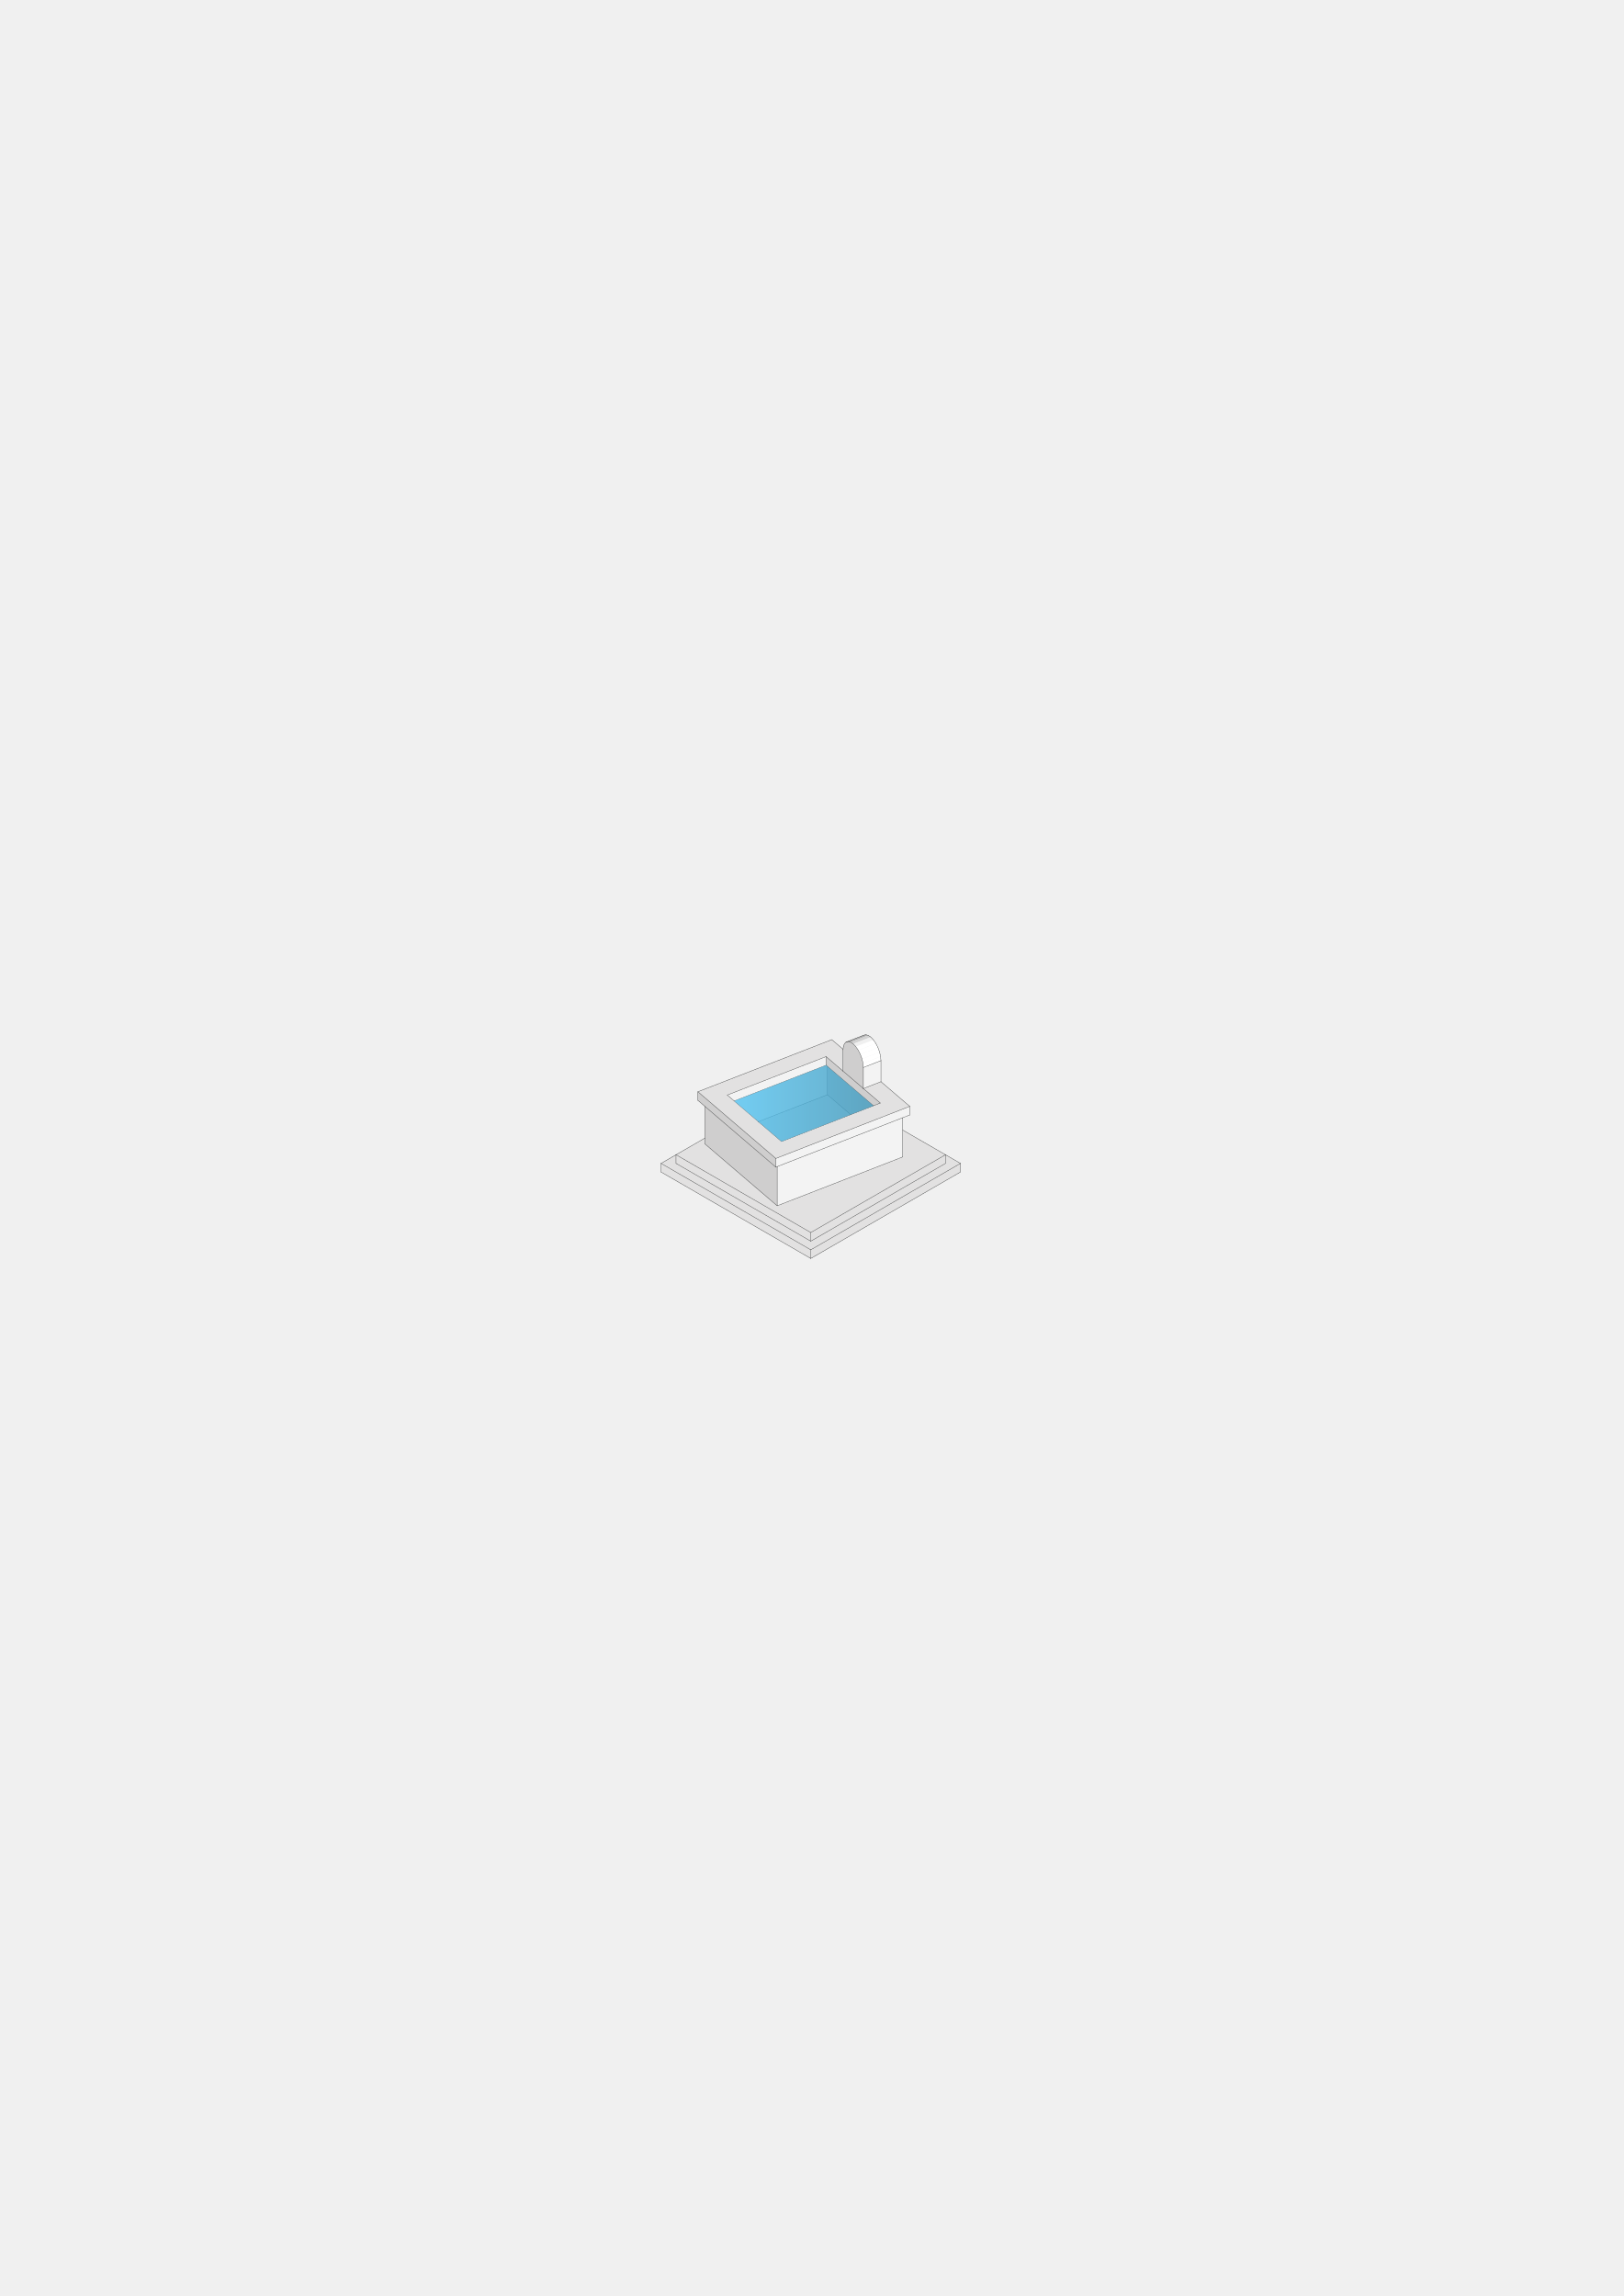
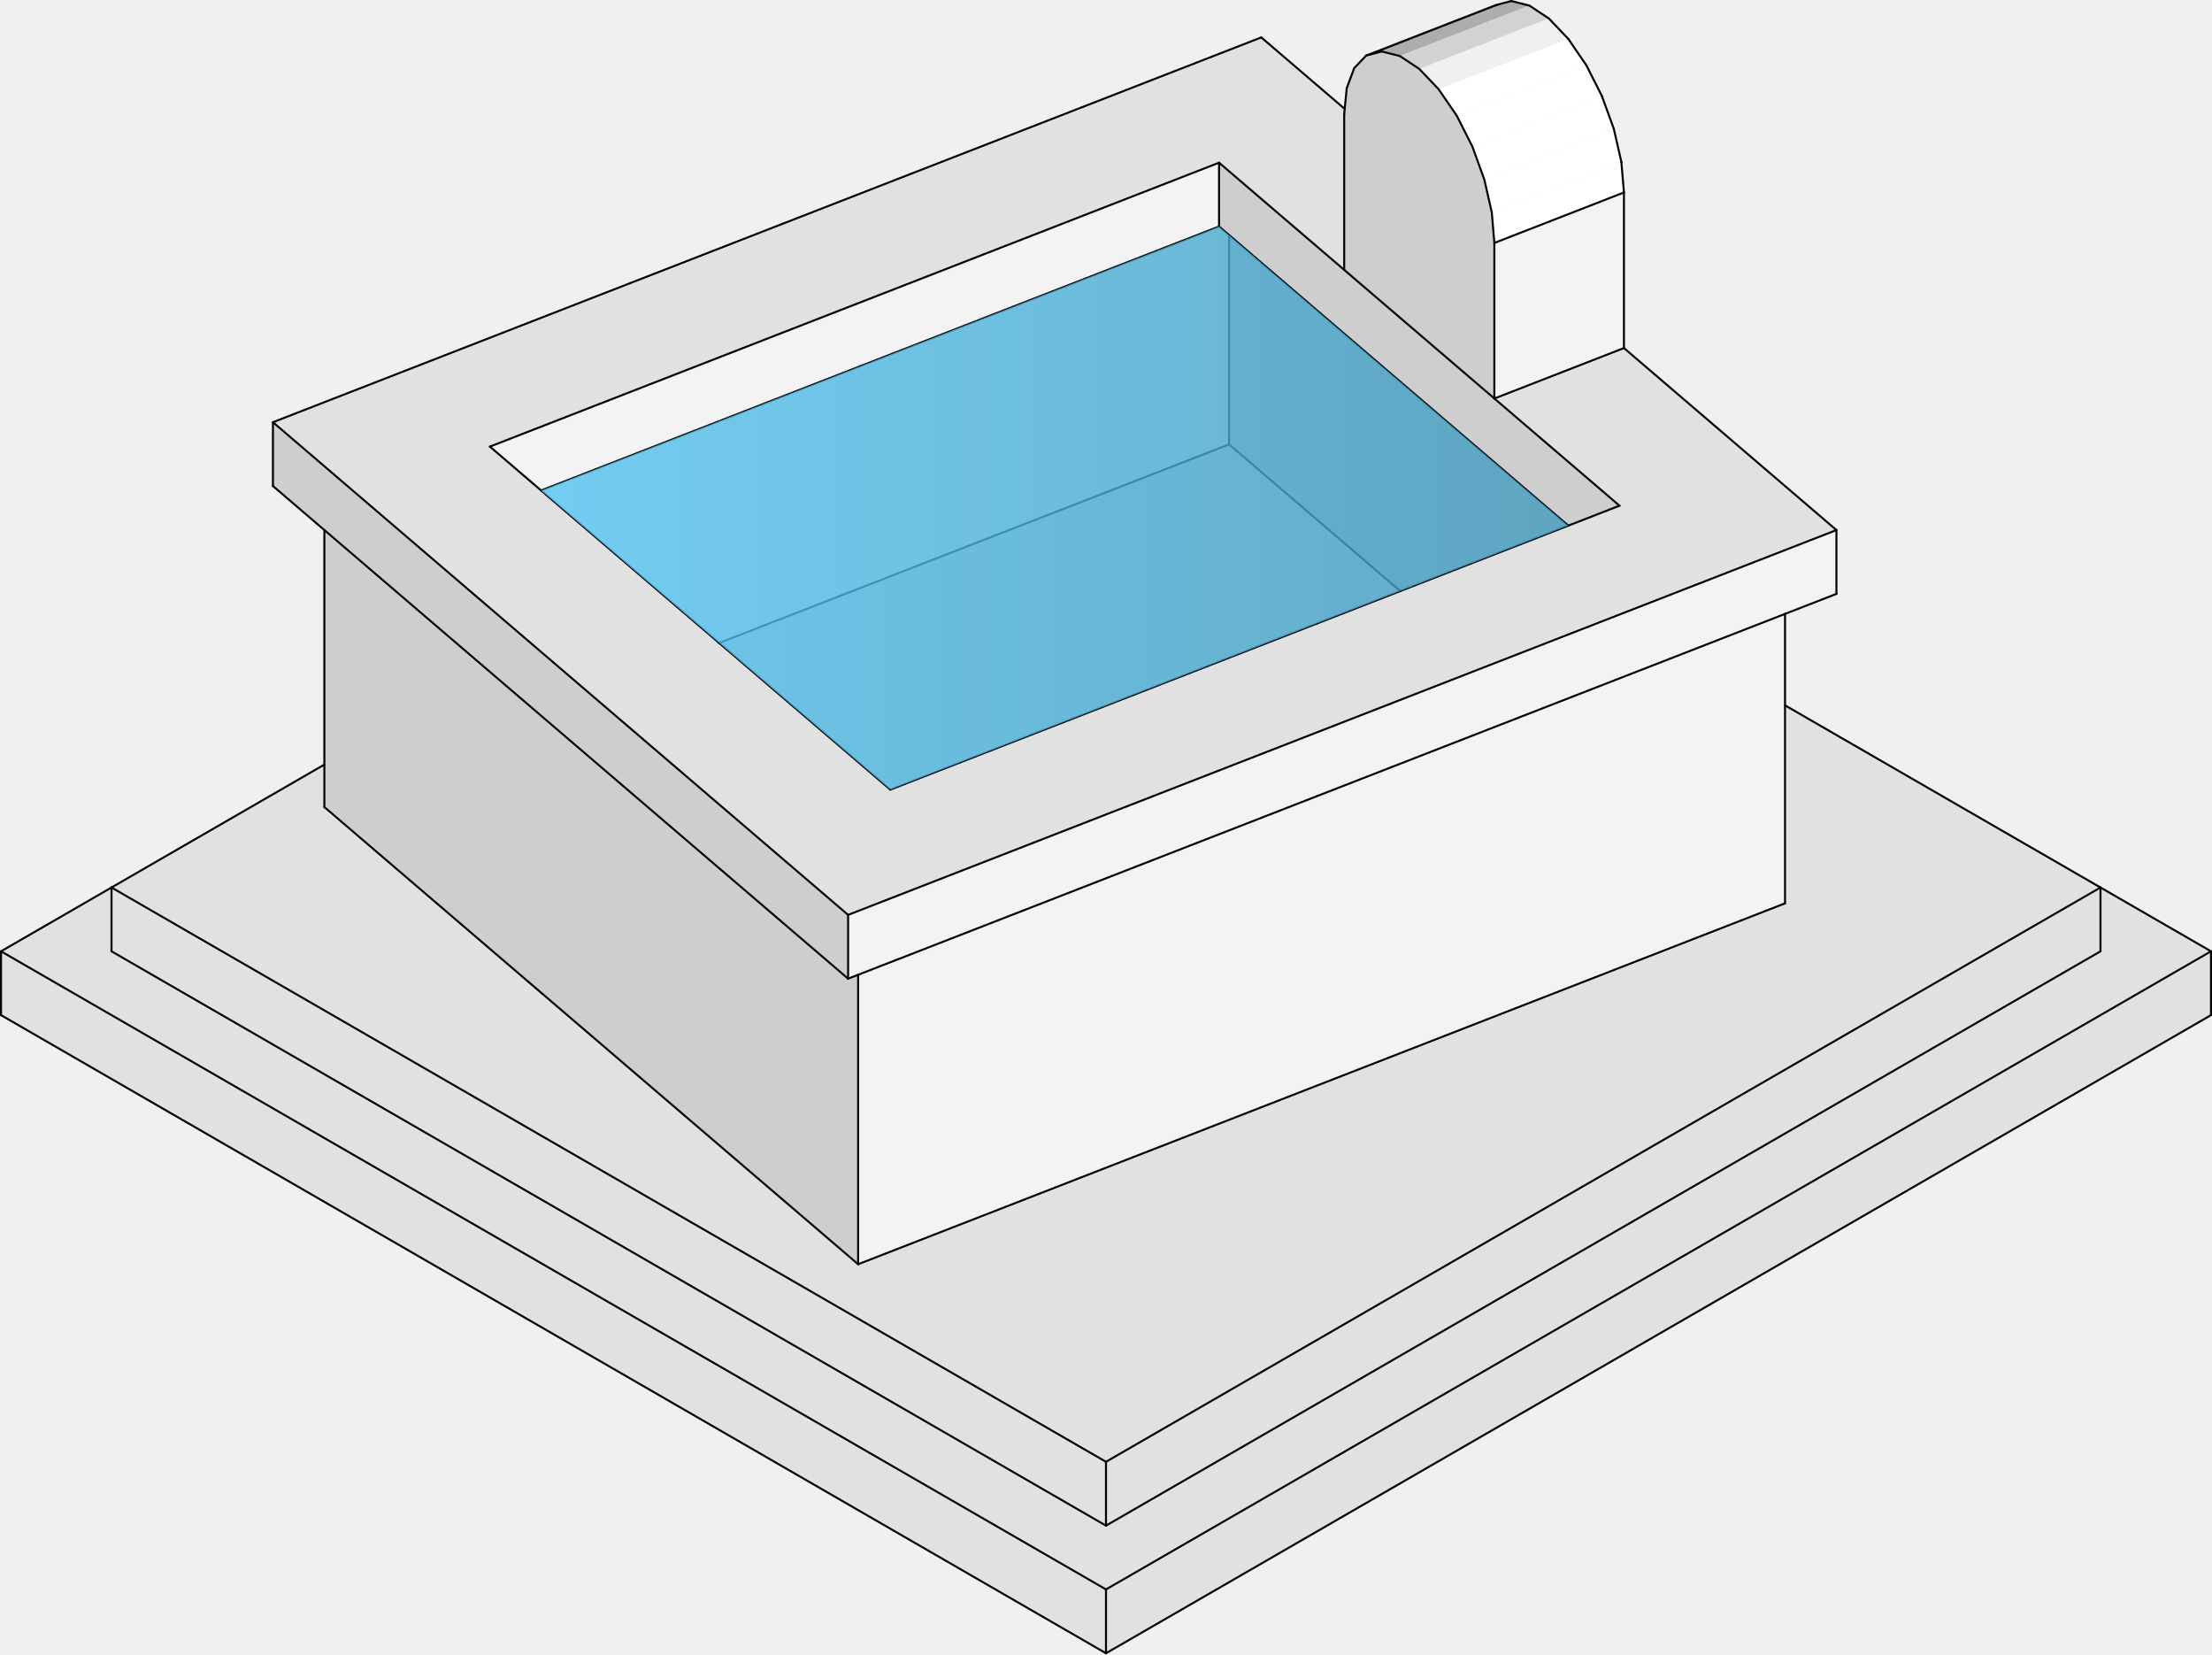
- <svg xmlns="http://www.w3.org/2000/svg" version="1.1" id="Calque_1" x="0px" y="0px" width="595.28px" height="841.89px" viewBox="0 0 595.28 841.89" enable-background="new 0 0 595.28 841.89" xml:space="preserve">
-   <g>
-     <g>
-       <polyline fill="#E2E1E1" points="297.237,458.279 352.125,426.59 352.125,429.76 297.237,461.449 297.237,458.279   " />
-       <polyline fill="#E2E1E1" points="352.125,426.59 297.237,458.279 242.35,426.59 247.838,423.421 247.838,426.59 297.237,455.111     346.636,426.59 346.636,423.421 352.125,426.59   " />
-       <polyline fill="#E2E1E1" points="297.237,458.279 297.237,461.449 242.35,429.76 242.35,426.59 297.237,458.279   " />
-       <polyline fill="#E2E1E1" points="247.838,426.59 247.838,423.421 297.237,451.941 297.237,455.111 247.838,426.59   " />
-       <polyline fill="#E2E1E1" points="247.838,423.421 258.411,417.317 258.411,419.426 284.925,442.13 330.966,424.208     330.966,414.375 346.636,423.421 297.237,451.941 247.838,423.421   " />
-       <polyline fill="#E2E1E1" points="346.636,423.421 346.636,426.59 297.237,455.111 297.237,451.941 346.636,423.421   " />
-       <polyline fill="#F3F3F3" points="330.966,424.208 284.925,442.13 284.925,427.756 330.966,409.834 330.966,414.375     330.966,424.208   " />
-       <polyline fill="#CFCECE" points="284.925,442.13 258.411,419.426 258.411,417.317 258.411,405.671 284.427,427.949     284.925,427.756 284.925,442.13   " />
-       <polyline fill="#F3F3F3" points="333.52,405.671 333.52,408.84 330.966,409.834 284.925,427.756 284.427,427.949 284.427,424.781     333.52,405.671   " />
-       <polyline fill="#E2E1E1" points="333.52,405.671 284.427,424.781 255.857,400.315 304.95,381.206 309.095,384.756     309.069,385.024 309.069,392.75 302.853,387.427 266.634,401.526 269.177,403.705 278.021,411.277 286.524,418.56 311.854,408.7     320.2,405.451 322.744,404.461 316.528,399.138 322.965,396.632 333.52,405.671   " />
-       <polyline fill="#CFCECE" points="302.853,387.427 309.069,392.75 316.528,399.138 322.744,404.461 320.2,405.451 303.35,391.021     302.853,390.596 302.853,387.427   " />
-       <polyline fill="#F3F3F3" points="302.853,387.427 302.853,390.596 269.177,403.705 266.634,401.526 302.853,387.427   " />
-       <polyline fill="#F3F3F3" points="269.177,403.705 302.853,390.596 303.35,391.021 303.35,401.417 278.021,411.277     269.177,403.705   " />
-       <polyline fill="#E2E1E1" points="278.021,411.277 303.35,401.417 311.854,408.7 286.524,418.56 278.021,411.277   " />
-       <polyline fill="#CFCECE" points="311.854,408.7 303.35,401.417 303.35,391.021 320.2,405.451 311.854,408.7   " />
-       <polyline fill="#CFCECE" points="255.857,403.484 255.857,400.315 284.427,424.781 284.427,427.949 258.411,405.671     255.857,403.484   " />
-       <polyline fill="#F3F3F3" points="322.965,396.632 316.528,399.138 316.528,391.412 322.965,388.906 322.965,396.632   " />
-       <polyline fill="#CFCECE" points="309.069,392.75 309.069,385.024 309.095,384.756 309.196,383.723 309.567,382.729     310.161,382.108 310.934,381.904 311.833,382.13 312.8,382.771 313.763,383.783 314.663,385.098 315.436,386.625 316.028,388.26     316.401,389.893 316.528,391.412 316.528,399.138 309.069,392.75   " />
-       <polyline fill="#828383" points="310.934,381.904 310.161,382.108 316.597,379.603 317.37,379.398 310.934,381.904   " />
-       <polyline fill="#ADADAD" points="311.833,382.13 310.934,381.904 317.37,379.398 318.269,379.625 311.833,382.13   " />
-       <polyline fill="#D2D2D2" points="312.8,382.771 311.833,382.13 318.269,379.625 319.235,380.266 312.8,382.771   " />
-       <polyline fill="#F0F0F0" points="313.763,383.783 312.8,382.771 319.235,380.266 320.2,381.278 313.763,383.783   " />
-       <polyline fill="#FFFFFF" points="314.663,385.098 313.763,383.783 320.2,381.278 321.099,382.592 314.663,385.098   " />
-       <polyline fill="#FFFFFF" points="315.436,386.625 314.663,385.098 321.099,382.592 321.872,384.12 315.436,386.625   " />
-       <polyline fill="#FFFFFF" points="316.028,388.26 315.436,386.625 321.872,384.12 322.464,385.755 316.028,388.26   " />
-       <polyline fill="#FFFFFF" points="316.401,389.893 316.028,388.26 322.464,385.755 322.837,387.388 316.401,389.893   " />
-       <polyline fill="#FFFFFF" points="316.528,391.412 316.401,389.893 322.837,387.388 322.965,388.906 316.528,391.412   " />
-       <line fill="none" stroke="#010202" stroke-width="0.1" stroke-linecap="round" stroke-linejoin="round" stroke-miterlimit="10" x1="297.237" y1="458.279" x2="352.125" y2="426.59" />
-       <line fill="none" stroke="#010202" stroke-width="0.1" stroke-linecap="round" stroke-linejoin="round" stroke-miterlimit="10" x1="297.237" y1="458.279" x2="297.237" y2="461.449" />
-       <line fill="none" stroke="#010202" stroke-width="0.1" stroke-linecap="round" stroke-linejoin="round" stroke-miterlimit="10" x1="247.838" y1="423.421" x2="297.237" y2="451.941" />
-       <line fill="none" stroke="#010202" stroke-width="0.1" stroke-linecap="round" stroke-linejoin="round" stroke-miterlimit="10" x1="297.237" y1="455.111" x2="346.636" y2="426.59" />
-       <line fill="none" stroke="#010202" stroke-width="0.1" stroke-linecap="round" stroke-linejoin="round" stroke-miterlimit="10" x1="247.838" y1="426.59" x2="297.237" y2="455.111" />
-       <line fill="none" stroke="#010202" stroke-width="0.1" stroke-linecap="round" stroke-linejoin="round" stroke-miterlimit="10" x1="297.237" y1="451.941" x2="297.237" y2="455.111" />
-       <line fill="none" stroke="#010202" stroke-width="0.1" stroke-linecap="round" stroke-linejoin="round" stroke-miterlimit="10" x1="297.237" y1="451.941" x2="346.636" y2="423.421" />
-       <line fill="none" stroke="#010202" stroke-width="0.1" stroke-linecap="round" stroke-linejoin="round" stroke-miterlimit="10" x1="242.35" y1="426.59" x2="297.237" y2="458.279" />
-       <polyline fill="none" stroke="#010202" stroke-width="0.1" stroke-linecap="round" stroke-linejoin="round" stroke-miterlimit="10" points="    330.966,424.208 284.925,442.13 258.411,419.426   " />
-       <line fill="none" stroke="#010202" stroke-width="0.1" stroke-linecap="round" stroke-linejoin="round" stroke-miterlimit="10" x1="284.925" y1="442.13" x2="284.925" y2="427.756" />
-       <polyline fill="none" stroke="#010202" stroke-width="0.1" stroke-linecap="round" stroke-linejoin="round" stroke-miterlimit="10" points="    311.854,408.7 303.35,401.417 278.021,411.277   " />
-       <line fill="none" stroke="#010202" stroke-width="0.1" stroke-linecap="round" stroke-linejoin="round" stroke-miterlimit="10" x1="303.35" y1="391.021" x2="303.35" y2="401.417" />
-       <line fill="none" stroke="#010202" stroke-width="0.1" stroke-linecap="round" stroke-linejoin="round" stroke-miterlimit="10" x1="284.427" y1="424.781" x2="333.52" y2="405.671" />
-       <polyline fill="none" stroke="#010202" stroke-width="0.1" stroke-linecap="round" stroke-linejoin="round" stroke-miterlimit="10" points="    302.853,390.596 302.853,387.427 309.069,392.75   " />
-       <line fill="none" stroke="#010202" stroke-width="0.1" stroke-linecap="round" stroke-linejoin="round" stroke-miterlimit="10" x1="266.634" y1="401.526" x2="302.853" y2="387.427" />
-       <polyline fill="none" stroke="#010202" stroke-width="0.1" stroke-linecap="round" stroke-linejoin="round" stroke-miterlimit="10" points="    255.857,400.315 284.427,424.781 284.427,427.949   " />
-       <line fill="none" stroke="#010202" stroke-width="0.1" stroke-linecap="round" stroke-linejoin="round" stroke-miterlimit="10" x1="316.528" y1="399.138" x2="322.744" y2="404.461" />
-       <line fill="none" stroke="#010202" stroke-width="0.1" stroke-linecap="round" stroke-linejoin="round" stroke-miterlimit="10" x1="322.965" y1="396.632" x2="316.528" y2="399.138" />
-       <line fill="none" stroke="#010202" stroke-width="0.1" stroke-linecap="round" stroke-linejoin="round" stroke-miterlimit="10" x1="316.528" y1="399.138" x2="316.528" y2="391.412" />
-       <line fill="none" stroke="#010202" stroke-width="0.1" stroke-linecap="round" stroke-linejoin="round" stroke-miterlimit="10" x1="309.069" y1="392.75" x2="316.528" y2="399.138" />
-       <polyline fill="none" stroke="#010202" stroke-width="0.1" stroke-linecap="round" stroke-linejoin="round" stroke-miterlimit="10" points="    310.161,382.108 310.934,381.904 311.833,382.13 312.8,382.771 313.763,383.783 314.663,385.098 315.436,386.625 316.028,388.26     316.401,389.893 316.528,391.412   " />
-       <line fill="none" stroke="#010202" stroke-width="0.1" stroke-linecap="round" stroke-linejoin="round" stroke-miterlimit="10" x1="316.528" y1="391.412" x2="322.965" y2="388.906" />
-       <polyline fill="none" stroke="#010202" stroke-width="0.1" stroke-linecap="round" stroke-linejoin="round" stroke-miterlimit="10" points="    297.237,461.449 352.125,429.76 352.125,426.59   " />
-       <line fill="none" stroke="#010202" stroke-width="0.1" stroke-linecap="round" stroke-linejoin="round" stroke-miterlimit="10" x1="247.838" y1="423.421" x2="247.838" y2="426.59" />
-       <line fill="none" stroke="#010202" stroke-width="0.1" stroke-linecap="round" stroke-linejoin="round" stroke-miterlimit="10" x1="258.411" y1="417.317" x2="247.838" y2="423.421" />
-       <line fill="none" stroke="#010202" stroke-width="0.1" stroke-linecap="round" stroke-linejoin="round" stroke-miterlimit="10" x1="242.35" y1="429.76" x2="242.35" y2="426.59" />
-       <line fill="none" stroke="#010202" stroke-width="0.1" stroke-linecap="round" stroke-linejoin="round" stroke-miterlimit="10" x1="346.636" y1="423.421" x2="330.966" y2="414.375" />
-       <line fill="none" stroke="#010202" stroke-width="0.1" stroke-linecap="round" stroke-linejoin="round" stroke-miterlimit="10" x1="346.636" y1="423.421" x2="346.636" y2="426.59" />
-       <line fill="none" stroke="#010202" stroke-width="0.1" stroke-linecap="round" stroke-linejoin="round" stroke-miterlimit="10" x1="242.35" y1="429.76" x2="297.237" y2="461.449" />
-       <line fill="none" stroke="#010202" stroke-width="0.1" stroke-linecap="round" stroke-linejoin="round" stroke-miterlimit="10" x1="333.52" y1="405.671" x2="333.52" y2="408.84" />
-       <line fill="none" stroke="#010202" stroke-width="0.1" stroke-linecap="round" stroke-linejoin="round" stroke-miterlimit="10" x1="333.52" y1="405.671" x2="322.965" y2="396.632" />
-       <line fill="none" stroke="#010202" stroke-width="0.1" stroke-linecap="round" stroke-linejoin="round" stroke-miterlimit="10" x1="302.853" y1="390.596" x2="269.177" y2="403.705" />
-       <polyline fill="none" stroke="#010202" stroke-width="0.1" stroke-linecap="round" stroke-linejoin="round" stroke-miterlimit="10" points="    304.95,381.206 255.857,400.315 255.857,403.484   " />
-       <line fill="none" stroke="#010202" stroke-width="0.1" stroke-linecap="round" stroke-linejoin="round" stroke-miterlimit="10" x1="309.095" y1="384.756" x2="304.95" y2="381.206" />
-       <line fill="none" stroke="#010202" stroke-width="0.1" stroke-linecap="round" stroke-linejoin="round" stroke-miterlimit="10" x1="309.069" y1="392.75" x2="309.069" y2="385.024" />
-       <polyline fill="none" stroke="#010202" stroke-width="0.1" stroke-linecap="round" stroke-linejoin="round" stroke-miterlimit="10" points="    309.196,383.723 309.567,382.729 310.161,382.108   " />
-       <line fill="none" stroke="#010202" stroke-width="0.1" stroke-linecap="round" stroke-linejoin="round" stroke-miterlimit="10" x1="322.837" y1="387.388" x2="322.965" y2="388.906" />
-       <line fill="none" stroke="#010202" stroke-width="0.1" stroke-linecap="round" stroke-linejoin="round" stroke-miterlimit="10" x1="322.464" y1="385.755" x2="322.837" y2="387.388" />
-       <line fill="none" stroke="#010202" stroke-width="0.1" stroke-linecap="round" stroke-linejoin="round" stroke-miterlimit="10" x1="321.872" y1="384.12" x2="322.464" y2="385.755" />
-       <line fill="none" stroke="#010202" stroke-width="0.1" stroke-linecap="round" stroke-linejoin="round" stroke-miterlimit="10" x1="321.099" y1="382.592" x2="321.872" y2="384.12" />
-       <line fill="none" stroke="#010202" stroke-width="0.1" stroke-linecap="round" stroke-linejoin="round" stroke-miterlimit="10" x1="320.2" y1="381.278" x2="321.099" y2="382.592" />
-       <line fill="none" stroke="#010202" stroke-width="0.1" stroke-linecap="round" stroke-linejoin="round" stroke-miterlimit="10" x1="319.235" y1="380.266" x2="320.2" y2="381.278" />
-       <line fill="none" stroke="#010202" stroke-width="0.1" stroke-linecap="round" stroke-linejoin="round" stroke-miterlimit="10" x1="318.269" y1="379.625" x2="319.235" y2="380.266" />
-       <line fill="none" stroke="#010202" stroke-width="0.1" stroke-linecap="round" stroke-linejoin="round" stroke-miterlimit="10" x1="317.37" y1="379.398" x2="318.269" y2="379.625" />
-       <line fill="none" stroke="#010202" stroke-width="0.1" stroke-linecap="round" stroke-linejoin="round" stroke-miterlimit="10" x1="316.597" y1="379.603" x2="317.37" y2="379.398" />
-       <line fill="none" stroke="#010202" stroke-width="0.1" stroke-linecap="round" stroke-linejoin="round" stroke-miterlimit="10" x1="310.161" y1="382.108" x2="316.597" y2="379.603" />
-       <line fill="none" stroke="#010202" stroke-width="0.1" stroke-linecap="round" stroke-linejoin="round" stroke-miterlimit="10" x1="322.965" y1="396.632" x2="322.965" y2="388.906" />
-       <line fill="none" stroke="#010202" stroke-width="0.1" stroke-linecap="round" stroke-linejoin="round" stroke-miterlimit="10" x1="352.125" y1="426.59" x2="346.636" y2="423.421" />
-       <line fill="none" stroke="#010202" stroke-width="0.1" stroke-linecap="round" stroke-linejoin="round" stroke-miterlimit="10" x1="247.838" y1="423.421" x2="242.35" y2="426.59" />
-       <polyline fill="none" stroke="#010202" stroke-width="0.1" stroke-linecap="round" stroke-linejoin="round" stroke-miterlimit="10" points="    258.411,419.426 258.411,417.317 258.411,405.671   " />
-       <polyline fill="none" stroke="#010202" stroke-width="0.1" stroke-linecap="round" stroke-linejoin="round" stroke-miterlimit="10" points="    330.966,424.208 330.966,414.375 330.966,409.834   " />
-       <line fill="none" stroke="#010202" stroke-width="0.1" stroke-linecap="round" stroke-linejoin="round" stroke-miterlimit="10" x1="311.854" y1="408.7" x2="286.524" y2="418.56" />
-       <line fill="none" stroke="#010202" stroke-width="0.1" stroke-linecap="round" stroke-linejoin="round" stroke-miterlimit="10" x1="284.427" y1="427.949" x2="284.925" y2="427.756" />
-       <polyline fill="none" stroke="#010202" stroke-width="0.1" stroke-linecap="round" stroke-linejoin="round" stroke-miterlimit="10" points="    302.853,390.596 303.35,391.021 320.2,405.451   " />
-       <line fill="none" stroke="#010202" stroke-width="0.1" stroke-linecap="round" stroke-linejoin="round" stroke-miterlimit="10" x1="286.524" y1="418.56" x2="278.021" y2="411.277" />
-       <polyline fill="none" stroke="#010202" stroke-width="0.1" stroke-linecap="round" stroke-linejoin="round" stroke-miterlimit="10" points="    255.857,403.484 258.411,405.671 284.427,427.949   " />
-       <polyline fill="none" stroke="#010202" stroke-width="0.1" stroke-linecap="round" stroke-linejoin="round" stroke-miterlimit="10" points="    309.069,385.024 309.095,384.756 309.196,383.723   " />
-       <polyline fill="none" stroke="#010202" stroke-width="0.1" stroke-linecap="round" stroke-linejoin="round" stroke-miterlimit="10" points="    322.744,404.461 320.2,405.451 311.854,408.7   " />
-       <polyline fill="none" stroke="#010202" stroke-width="0.1" stroke-linecap="round" stroke-linejoin="round" stroke-miterlimit="10" points="    284.925,427.756 330.966,409.834 333.52,408.84   " />
-       <polyline fill="none" stroke="#010202" stroke-width="0.1" stroke-linecap="round" stroke-linejoin="round" stroke-miterlimit="10" points="    278.021,411.277 269.177,403.705 266.634,401.526   " />
+ <svg xmlns="http://www.w3.org/2000/svg" version="1.1" id="Calque_1" x="0px" y="0px" width="109.876" height="82.152" viewBox="0 0 109.876 82.152" enable-background="new 0 0 595.28 841.89" xml:space="preserve">
+   <defs id="defs190" />
+   <g id="g3" transform="translate(-242.2994,-379.3478)">
+     <g id="g5">
+       <polyline points="297.237,458.279 352.125,426.59 352.125,429.76 297.237,461.449 297.237,458.279   " id="polyline7" style="fill:#e2e1e1" />
+       <polyline points="352.125,426.59 297.237,458.279 242.35,426.59 247.838,423.421 247.838,426.59 297.237,455.111     346.636,426.59 346.636,423.421 352.125,426.59   " id="polyline9" style="fill:#e2e1e1" />
+       <polyline points="297.237,458.279 297.237,461.449 242.35,429.76 242.35,426.59 297.237,458.279   " id="polyline11" style="fill:#e2e1e1" />
+       <polyline points="247.838,426.59 247.838,423.421 297.237,451.941 297.237,455.111 247.838,426.59   " id="polyline13" style="fill:#e2e1e1" />
+       <polyline points="247.838,423.421 258.411,417.317 258.411,419.426 284.925,442.13 330.966,424.208     330.966,414.375 346.636,423.421 297.237,451.941 247.838,423.421   " id="polyline15" style="fill:#e2e1e1" />
+       <polyline points="346.636,423.421 346.636,426.59 297.237,455.111 297.237,451.941 346.636,423.421   " id="polyline17" style="fill:#e2e1e1" />
+       <polyline points="330.966,424.208 284.925,442.13 284.925,427.756 330.966,409.834 330.966,414.375     330.966,424.208   " id="polyline19" style="fill:#f3f3f3" />
+       <polyline points="284.925,442.13 258.411,419.426 258.411,417.317 258.411,405.671 284.427,427.949     284.925,427.756 284.925,442.13   " id="polyline21" style="fill:#cfcece" />
+       <polyline points="333.52,405.671 333.52,408.84 330.966,409.834 284.925,427.756 284.427,427.949 284.427,424.781     333.52,405.671   " id="polyline23" style="fill:#f3f3f3" />
+       <polyline points="333.52,405.671 284.427,424.781 255.857,400.315 304.95,381.206 309.095,384.756     309.069,385.024 309.069,392.75 302.853,387.427 266.634,401.526 269.177,403.705 278.021,411.277 286.524,418.56 311.854,408.7     320.2,405.451 322.744,404.461 316.528,399.138 322.965,396.632 333.52,405.671   " id="polyline25" style="fill:#e2e1e1" />
+       <polyline points="302.853,387.427 309.069,392.75 316.528,399.138 322.744,404.461 320.2,405.451 303.35,391.021     302.853,390.596 302.853,387.427   " id="polyline27" style="fill:#cfcece" />
+       <polyline points="302.853,387.427 302.853,390.596 269.177,403.705 266.634,401.526 302.853,387.427   " id="polyline29" style="fill:#f3f3f3" />
+       <polyline points="269.177,403.705 302.853,390.596 303.35,391.021 303.35,401.417 278.021,411.277     269.177,403.705   " id="polyline31" style="fill:#f3f3f3" />
+       <polyline points="278.021,411.277 303.35,401.417 311.854,408.7 286.524,418.56 278.021,411.277   " id="polyline33" style="fill:#e2e1e1" />
+       <polyline points="311.854,408.7 303.35,401.417 303.35,391.021 320.2,405.451 311.854,408.7   " id="polyline35" style="fill:#cfcece" />
+       <polyline points="255.857,403.484 255.857,400.315 284.427,424.781 284.427,427.949 258.411,405.671     255.857,403.484   " id="polyline37" style="fill:#cfcece" />
+       <polyline points="322.965,396.632 316.528,399.138 316.528,391.412 322.965,388.906 322.965,396.632   " id="polyline39" style="fill:#f3f3f3" />
+       <polyline points="309.069,392.75 309.069,385.024 309.095,384.756 309.196,383.723 309.567,382.729     310.161,382.108 310.934,381.904 311.833,382.13 312.8,382.771 313.763,383.783 314.663,385.098 315.436,386.625 316.028,388.26     316.401,389.893 316.528,391.412 316.528,399.138 309.069,392.75   " id="polyline41" style="fill:#cfcece" />
+       <polyline points="310.934,381.904 310.161,382.108 316.597,379.603 317.37,379.398 310.934,381.904   " id="polyline43" style="fill:#828383" />
+       <polyline points="311.833,382.13 310.934,381.904 317.37,379.398 318.269,379.625 311.833,382.13   " id="polyline45" style="fill:#adadad" />
+       <polyline points="312.8,382.771 311.833,382.13 318.269,379.625 319.235,380.266 312.8,382.771   " id="polyline47" style="fill:#d2d2d2" />
+       <polyline points="313.763,383.783 312.8,382.771 319.235,380.266 320.2,381.278 313.763,383.783   " id="polyline49" style="fill:#f0f0f0" />
+       <polyline points="314.663,385.098 313.763,383.783 320.2,381.278 321.099,382.592 314.663,385.098   " id="polyline51" style="fill:#ffffff" />
+       <polyline points="315.436,386.625 314.663,385.098 321.099,382.592 321.872,384.12 315.436,386.625   " id="polyline53" style="fill:#ffffff" />
+       <polyline points="316.028,388.26 315.436,386.625 321.872,384.12 322.464,385.755 316.028,388.26   " id="polyline55" style="fill:#ffffff" />
+       <polyline points="316.401,389.893 316.028,388.26 322.464,385.755 322.837,387.388 316.401,389.893   " id="polyline57" style="fill:#ffffff" />
+       <polyline points="316.528,391.412 316.401,389.893 322.837,387.388 322.965,388.906 316.528,391.412   " id="polyline59" style="fill:#ffffff" />
+       <line stroke-miterlimit="10" x1="297.237" y1="458.279" x2="352.125" y2="426.59" id="line61" style="fill:none;stroke:#010202;stroke-width:0.1;stroke-linecap:round;stroke-linejoin:round;stroke-miterlimit:10" />
+       <line stroke-miterlimit="10" x1="297.237" y1="458.279" x2="297.237" y2="461.449" id="line63" style="fill:none;stroke:#010202;stroke-width:0.1;stroke-linecap:round;stroke-linejoin:round;stroke-miterlimit:10" />
+       <line stroke-miterlimit="10" x1="247.838" y1="423.421" x2="297.237" y2="451.941" id="line65" style="fill:none;stroke:#010202;stroke-width:0.1;stroke-linecap:round;stroke-linejoin:round;stroke-miterlimit:10" />
+       <line stroke-miterlimit="10" x1="297.237" y1="455.111" x2="346.636" y2="426.59" id="line67" style="fill:none;stroke:#010202;stroke-width:0.1;stroke-linecap:round;stroke-linejoin:round;stroke-miterlimit:10" />
+       <line stroke-miterlimit="10" x1="247.838" y1="426.59" x2="297.237" y2="455.111" id="line69" style="fill:none;stroke:#010202;stroke-width:0.1;stroke-linecap:round;stroke-linejoin:round;stroke-miterlimit:10" />
+       <line stroke-miterlimit="10" x1="297.237" y1="451.941" x2="297.237" y2="455.111" id="line71" style="fill:none;stroke:#010202;stroke-width:0.1;stroke-linecap:round;stroke-linejoin:round;stroke-miterlimit:10" />
+       <line stroke-miterlimit="10" x1="297.237" y1="451.941" x2="346.636" y2="423.421" id="line73" style="fill:none;stroke:#010202;stroke-width:0.1;stroke-linecap:round;stroke-linejoin:round;stroke-miterlimit:10" />
+       <line stroke-miterlimit="10" x1="242.35" y1="426.59" x2="297.237" y2="458.279" id="line75" style="fill:none;stroke:#010202;stroke-width:0.1;stroke-linecap:round;stroke-linejoin:round;stroke-miterlimit:10" />
+       <polyline stroke-miterlimit="10" points="    330.966,424.208 284.925,442.13 258.411,419.426   " id="polyline77" style="fill:none;stroke:#010202;stroke-width:0.1;stroke-linecap:round;stroke-linejoin:round;stroke-miterlimit:10" />
+       <line stroke-miterlimit="10" x1="284.925" y1="442.13" x2="284.925" y2="427.756" id="line79" style="fill:none;stroke:#010202;stroke-width:0.1;stroke-linecap:round;stroke-linejoin:round;stroke-miterlimit:10" />
+       <polyline stroke-miterlimit="10" points="    311.854,408.7 303.35,401.417 278.021,411.277   " id="polyline81" style="fill:none;stroke:#010202;stroke-width:0.1;stroke-linecap:round;stroke-linejoin:round;stroke-miterlimit:10" />
+       <line stroke-miterlimit="10" x1="303.35" y1="391.021" x2="303.35" y2="401.417" id="line83" style="fill:none;stroke:#010202;stroke-width:0.1;stroke-linecap:round;stroke-linejoin:round;stroke-miterlimit:10" />
+       <line stroke-miterlimit="10" x1="284.427" y1="424.781" x2="333.52" y2="405.671" id="line85" style="fill:none;stroke:#010202;stroke-width:0.1;stroke-linecap:round;stroke-linejoin:round;stroke-miterlimit:10" />
+       <polyline stroke-miterlimit="10" points="    302.853,390.596 302.853,387.427 309.069,392.75   " id="polyline87" style="fill:none;stroke:#010202;stroke-width:0.1;stroke-linecap:round;stroke-linejoin:round;stroke-miterlimit:10" />
+       <line stroke-miterlimit="10" x1="266.634" y1="401.526" x2="302.853" y2="387.427" id="line89" style="fill:none;stroke:#010202;stroke-width:0.1;stroke-linecap:round;stroke-linejoin:round;stroke-miterlimit:10" />
+       <polyline stroke-miterlimit="10" points="    255.857,400.315 284.427,424.781 284.427,427.949   " id="polyline91" style="fill:none;stroke:#010202;stroke-width:0.1;stroke-linecap:round;stroke-linejoin:round;stroke-miterlimit:10" />
+       <line stroke-miterlimit="10" x1="316.528" y1="399.138" x2="322.744" y2="404.461" id="line93" style="fill:none;stroke:#010202;stroke-width:0.1;stroke-linecap:round;stroke-linejoin:round;stroke-miterlimit:10" />
+       <line stroke-miterlimit="10" x1="322.965" y1="396.632" x2="316.528" y2="399.138" id="line95" style="fill:none;stroke:#010202;stroke-width:0.1;stroke-linecap:round;stroke-linejoin:round;stroke-miterlimit:10" />
+       <line stroke-miterlimit="10" x1="316.528" y1="399.138" x2="316.528" y2="391.412" id="line97" style="fill:none;stroke:#010202;stroke-width:0.1;stroke-linecap:round;stroke-linejoin:round;stroke-miterlimit:10" />
+       <line stroke-miterlimit="10" x1="309.069" y1="392.75" x2="316.528" y2="399.138" id="line99" style="fill:none;stroke:#010202;stroke-width:0.1;stroke-linecap:round;stroke-linejoin:round;stroke-miterlimit:10" />
+       <polyline stroke-miterlimit="10" points="    310.161,382.108 310.934,381.904 311.833,382.13 312.8,382.771 313.763,383.783 314.663,385.098 315.436,386.625 316.028,388.26     316.401,389.893 316.528,391.412   " id="polyline101" style="fill:none;stroke:#010202;stroke-width:0.1;stroke-linecap:round;stroke-linejoin:round;stroke-miterlimit:10" />
+       <line stroke-miterlimit="10" x1="316.528" y1="391.412" x2="322.965" y2="388.906" id="line103" style="fill:none;stroke:#010202;stroke-width:0.1;stroke-linecap:round;stroke-linejoin:round;stroke-miterlimit:10" />
+       <polyline stroke-miterlimit="10" points="    297.237,461.449 352.125,429.76 352.125,426.59   " id="polyline105" style="fill:none;stroke:#010202;stroke-width:0.1;stroke-linecap:round;stroke-linejoin:round;stroke-miterlimit:10" />
+       <line stroke-miterlimit="10" x1="247.838" y1="423.421" x2="247.838" y2="426.59" id="line107" style="fill:none;stroke:#010202;stroke-width:0.1;stroke-linecap:round;stroke-linejoin:round;stroke-miterlimit:10" />
+       <line stroke-miterlimit="10" x1="258.411" y1="417.317" x2="247.838" y2="423.421" id="line109" style="fill:none;stroke:#010202;stroke-width:0.1;stroke-linecap:round;stroke-linejoin:round;stroke-miterlimit:10" />
+       <line stroke-miterlimit="10" x1="242.35" y1="429.76" x2="242.35" y2="426.59" id="line111" style="fill:none;stroke:#010202;stroke-width:0.1;stroke-linecap:round;stroke-linejoin:round;stroke-miterlimit:10" />
+       <line stroke-miterlimit="10" x1="346.636" y1="423.421" x2="330.966" y2="414.375" id="line113" style="fill:none;stroke:#010202;stroke-width:0.1;stroke-linecap:round;stroke-linejoin:round;stroke-miterlimit:10" />
+       <line stroke-miterlimit="10" x1="346.636" y1="423.421" x2="346.636" y2="426.59" id="line115" style="fill:none;stroke:#010202;stroke-width:0.1;stroke-linecap:round;stroke-linejoin:round;stroke-miterlimit:10" />
+       <line stroke-miterlimit="10" x1="242.35" y1="429.76" x2="297.237" y2="461.449" id="line117" style="fill:none;stroke:#010202;stroke-width:0.1;stroke-linecap:round;stroke-linejoin:round;stroke-miterlimit:10" />
+       <line stroke-miterlimit="10" x1="333.52" y1="405.671" x2="333.52" y2="408.84" id="line119" style="fill:none;stroke:#010202;stroke-width:0.1;stroke-linecap:round;stroke-linejoin:round;stroke-miterlimit:10" />
+       <line stroke-miterlimit="10" x1="333.52" y1="405.671" x2="322.965" y2="396.632" id="line121" style="fill:none;stroke:#010202;stroke-width:0.1;stroke-linecap:round;stroke-linejoin:round;stroke-miterlimit:10" />
+       <line stroke-miterlimit="10" x1="302.853" y1="390.596" x2="269.177" y2="403.705" id="line123" style="fill:none;stroke:#010202;stroke-width:0.1;stroke-linecap:round;stroke-linejoin:round;stroke-miterlimit:10" />
+       <polyline stroke-miterlimit="10" points="    304.95,381.206 255.857,400.315 255.857,403.484   " id="polyline125" style="fill:none;stroke:#010202;stroke-width:0.1;stroke-linecap:round;stroke-linejoin:round;stroke-miterlimit:10" />
+       <line stroke-miterlimit="10" x1="309.095" y1="384.756" x2="304.95" y2="381.206" id="line127" style="fill:none;stroke:#010202;stroke-width:0.1;stroke-linecap:round;stroke-linejoin:round;stroke-miterlimit:10" />
+       <line stroke-miterlimit="10" x1="309.069" y1="392.75" x2="309.069" y2="385.024" id="line129" style="fill:none;stroke:#010202;stroke-width:0.1;stroke-linecap:round;stroke-linejoin:round;stroke-miterlimit:10" />
+       <polyline stroke-miterlimit="10" points="    309.196,383.723 309.567,382.729 310.161,382.108   " id="polyline131" style="fill:none;stroke:#010202;stroke-width:0.1;stroke-linecap:round;stroke-linejoin:round;stroke-miterlimit:10" />
+       <line stroke-miterlimit="10" x1="322.837" y1="387.388" x2="322.965" y2="388.906" id="line133" style="fill:none;stroke:#010202;stroke-width:0.1;stroke-linecap:round;stroke-linejoin:round;stroke-miterlimit:10" />
+       <line stroke-miterlimit="10" x1="322.464" y1="385.755" x2="322.837" y2="387.388" id="line135" style="fill:none;stroke:#010202;stroke-width:0.1;stroke-linecap:round;stroke-linejoin:round;stroke-miterlimit:10" />
+       <line stroke-miterlimit="10" x1="321.872" y1="384.12" x2="322.464" y2="385.755" id="line137" style="fill:none;stroke:#010202;stroke-width:0.1;stroke-linecap:round;stroke-linejoin:round;stroke-miterlimit:10" />
+       <line stroke-miterlimit="10" x1="321.099" y1="382.592" x2="321.872" y2="384.12" id="line139" style="fill:none;stroke:#010202;stroke-width:0.1;stroke-linecap:round;stroke-linejoin:round;stroke-miterlimit:10" />
+       <line stroke-miterlimit="10" x1="320.2" y1="381.278" x2="321.099" y2="382.592" id="line141" style="fill:none;stroke:#010202;stroke-width:0.1;stroke-linecap:round;stroke-linejoin:round;stroke-miterlimit:10" />
+       <line stroke-miterlimit="10" x1="319.235" y1="380.266" x2="320.2" y2="381.278" id="line143" style="fill:none;stroke:#010202;stroke-width:0.1;stroke-linecap:round;stroke-linejoin:round;stroke-miterlimit:10" />
+       <line stroke-miterlimit="10" x1="318.269" y1="379.625" x2="319.235" y2="380.266" id="line145" style="fill:none;stroke:#010202;stroke-width:0.1;stroke-linecap:round;stroke-linejoin:round;stroke-miterlimit:10" />
+       <line stroke-miterlimit="10" x1="317.37" y1="379.398" x2="318.269" y2="379.625" id="line147" style="fill:none;stroke:#010202;stroke-width:0.1;stroke-linecap:round;stroke-linejoin:round;stroke-miterlimit:10" />
+       <line stroke-miterlimit="10" x1="316.597" y1="379.603" x2="317.37" y2="379.398" id="line149" style="fill:none;stroke:#010202;stroke-width:0.1;stroke-linecap:round;stroke-linejoin:round;stroke-miterlimit:10" />
+       <line stroke-miterlimit="10" x1="310.161" y1="382.108" x2="316.597" y2="379.603" id="line151" style="fill:none;stroke:#010202;stroke-width:0.1;stroke-linecap:round;stroke-linejoin:round;stroke-miterlimit:10" />
+       <line stroke-miterlimit="10" x1="322.965" y1="396.632" x2="322.965" y2="388.906" id="line153" style="fill:none;stroke:#010202;stroke-width:0.1;stroke-linecap:round;stroke-linejoin:round;stroke-miterlimit:10" />
+       <line stroke-miterlimit="10" x1="352.125" y1="426.59" x2="346.636" y2="423.421" id="line155" style="fill:none;stroke:#010202;stroke-width:0.1;stroke-linecap:round;stroke-linejoin:round;stroke-miterlimit:10" />
+       <line stroke-miterlimit="10" x1="247.838" y1="423.421" x2="242.35" y2="426.59" id="line157" style="fill:none;stroke:#010202;stroke-width:0.1;stroke-linecap:round;stroke-linejoin:round;stroke-miterlimit:10" />
+       <polyline stroke-miterlimit="10" points="    258.411,419.426 258.411,417.317 258.411,405.671   " id="polyline159" style="fill:none;stroke:#010202;stroke-width:0.1;stroke-linecap:round;stroke-linejoin:round;stroke-miterlimit:10" />
+       <polyline stroke-miterlimit="10" points="    330.966,424.208 330.966,414.375 330.966,409.834   " id="polyline161" style="fill:none;stroke:#010202;stroke-width:0.1;stroke-linecap:round;stroke-linejoin:round;stroke-miterlimit:10" />
+       <line stroke-miterlimit="10" x1="311.854" y1="408.7" x2="286.524" y2="418.56" id="line163" style="fill:none;stroke:#010202;stroke-width:0.1;stroke-linecap:round;stroke-linejoin:round;stroke-miterlimit:10" />
+       <line stroke-miterlimit="10" x1="284.427" y1="427.949" x2="284.925" y2="427.756" id="line165" style="fill:none;stroke:#010202;stroke-width:0.1;stroke-linecap:round;stroke-linejoin:round;stroke-miterlimit:10" />
+       <polyline stroke-miterlimit="10" points="    302.853,390.596 303.35,391.021 320.2,405.451   " id="polyline167" style="fill:none;stroke:#010202;stroke-width:0.1;stroke-linecap:round;stroke-linejoin:round;stroke-miterlimit:10" />
+       <line stroke-miterlimit="10" x1="286.524" y1="418.56" x2="278.021" y2="411.277" id="line169" style="fill:none;stroke:#010202;stroke-width:0.1;stroke-linecap:round;stroke-linejoin:round;stroke-miterlimit:10" />
+       <polyline stroke-miterlimit="10" points="    255.857,403.484 258.411,405.671 284.427,427.949   " id="polyline171" style="fill:none;stroke:#010202;stroke-width:0.1;stroke-linecap:round;stroke-linejoin:round;stroke-miterlimit:10" />
+       <polyline stroke-miterlimit="10" points="    309.069,385.024 309.095,384.756 309.196,383.723   " id="polyline173" style="fill:none;stroke:#010202;stroke-width:0.1;stroke-linecap:round;stroke-linejoin:round;stroke-miterlimit:10" />
+       <polyline stroke-miterlimit="10" points="    322.744,404.461 320.2,405.451 311.854,408.7   " id="polyline175" style="fill:none;stroke:#010202;stroke-width:0.1;stroke-linecap:round;stroke-linejoin:round;stroke-miterlimit:10" />
+       <polyline stroke-miterlimit="10" points="    284.925,427.756 330.966,409.834 333.52,408.84   " id="polyline177" style="fill:none;stroke:#010202;stroke-width:0.1;stroke-linecap:round;stroke-linejoin:round;stroke-miterlimit:10" />
+       <polyline stroke-miterlimit="10" points="    278.021,411.277 269.177,403.705 266.634,401.526   " id="polyline179" style="fill:none;stroke:#010202;stroke-width:0.1;stroke-linecap:round;stroke-linejoin:round;stroke-miterlimit:10" />
    </g>
    <linearGradient id="SVGID_1_" gradientUnits="userSpaceOnUse" x1="269.177" y1="404.578" x2="320.2" y2="404.578">
-       <stop offset="0" style="stop-color:#52C3F1" />
-       <stop offset="1" style="stop-color:#439BBE" />
+       <stop offset="0" style="stop-color:#52C3F1" id="stop182" />
+       <stop offset="1" style="stop-color:#439BBE" id="stop184" />
    </linearGradient>
-     <polygon opacity="0.8" fill="url(#SVGID_1_)" points="320.2,405.451 286.524,418.56 269.177,403.705 302.853,390.596  " />
+     <polygon points="302.853,390.596 320.2,405.451 286.524,418.56 269.177,403.705 " id="polygon186" style="opacity:0.8;fill:url(#SVGID_1_)" />
  </g>
</svg>
